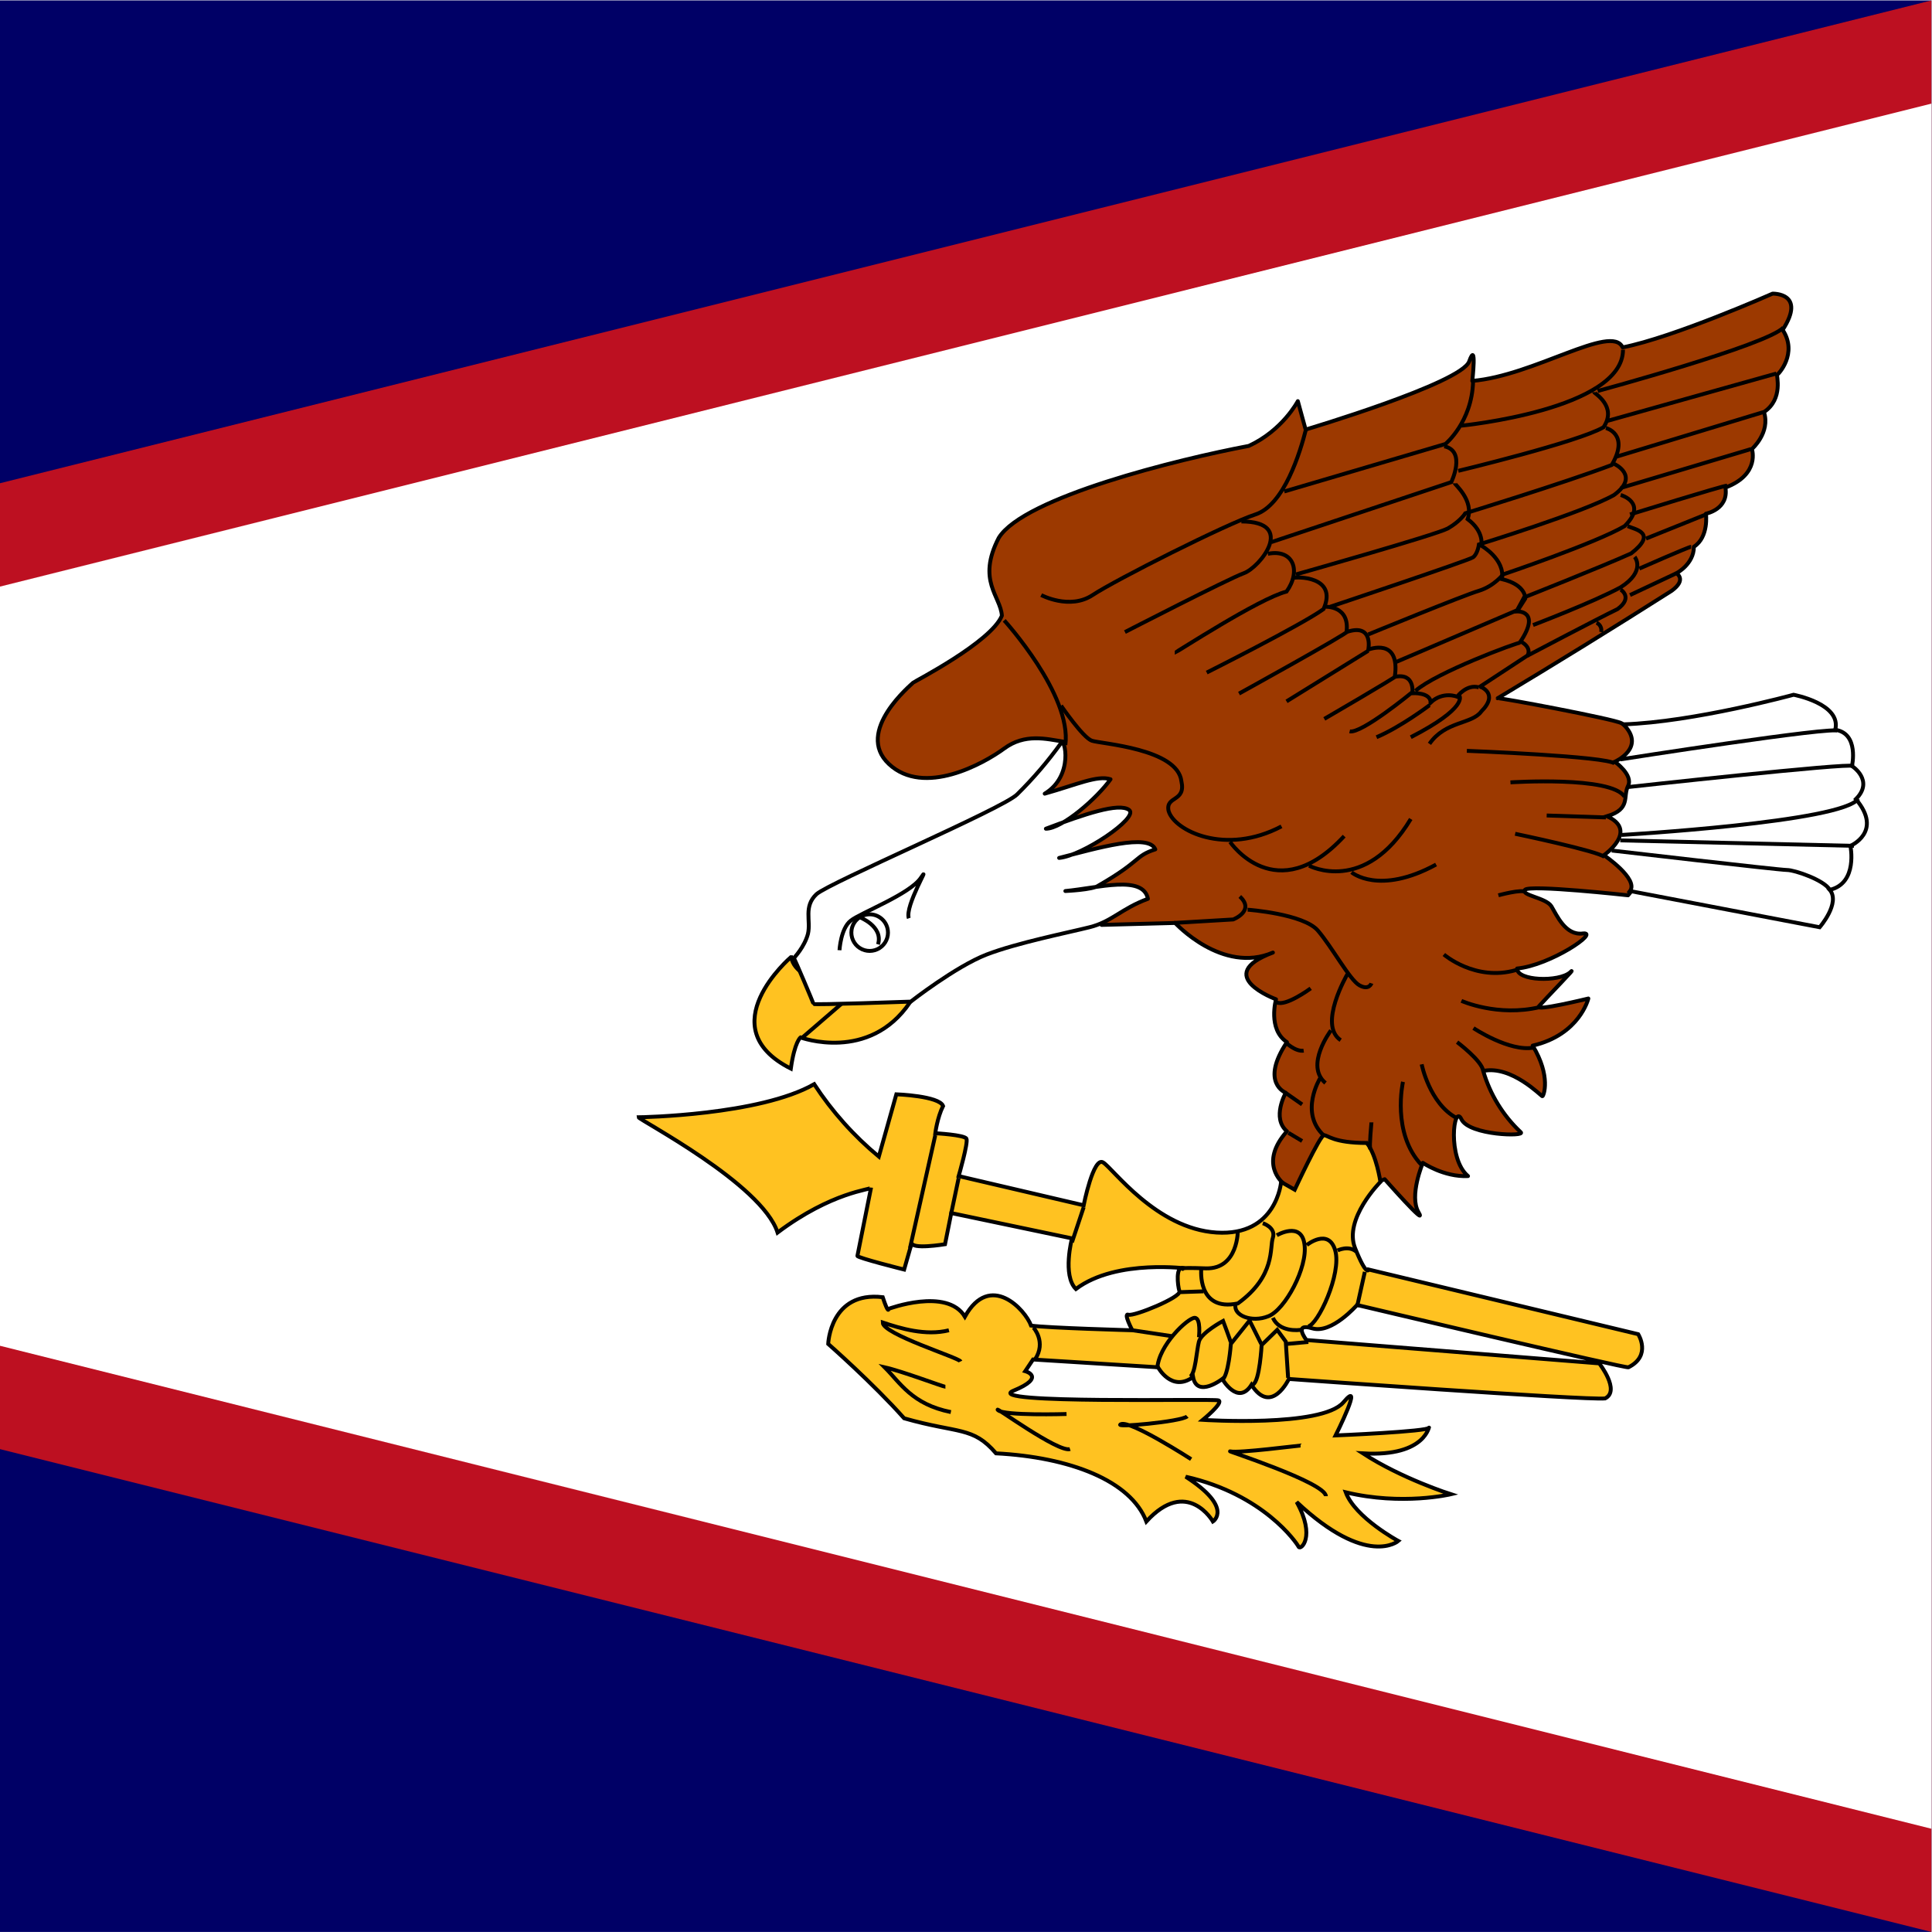
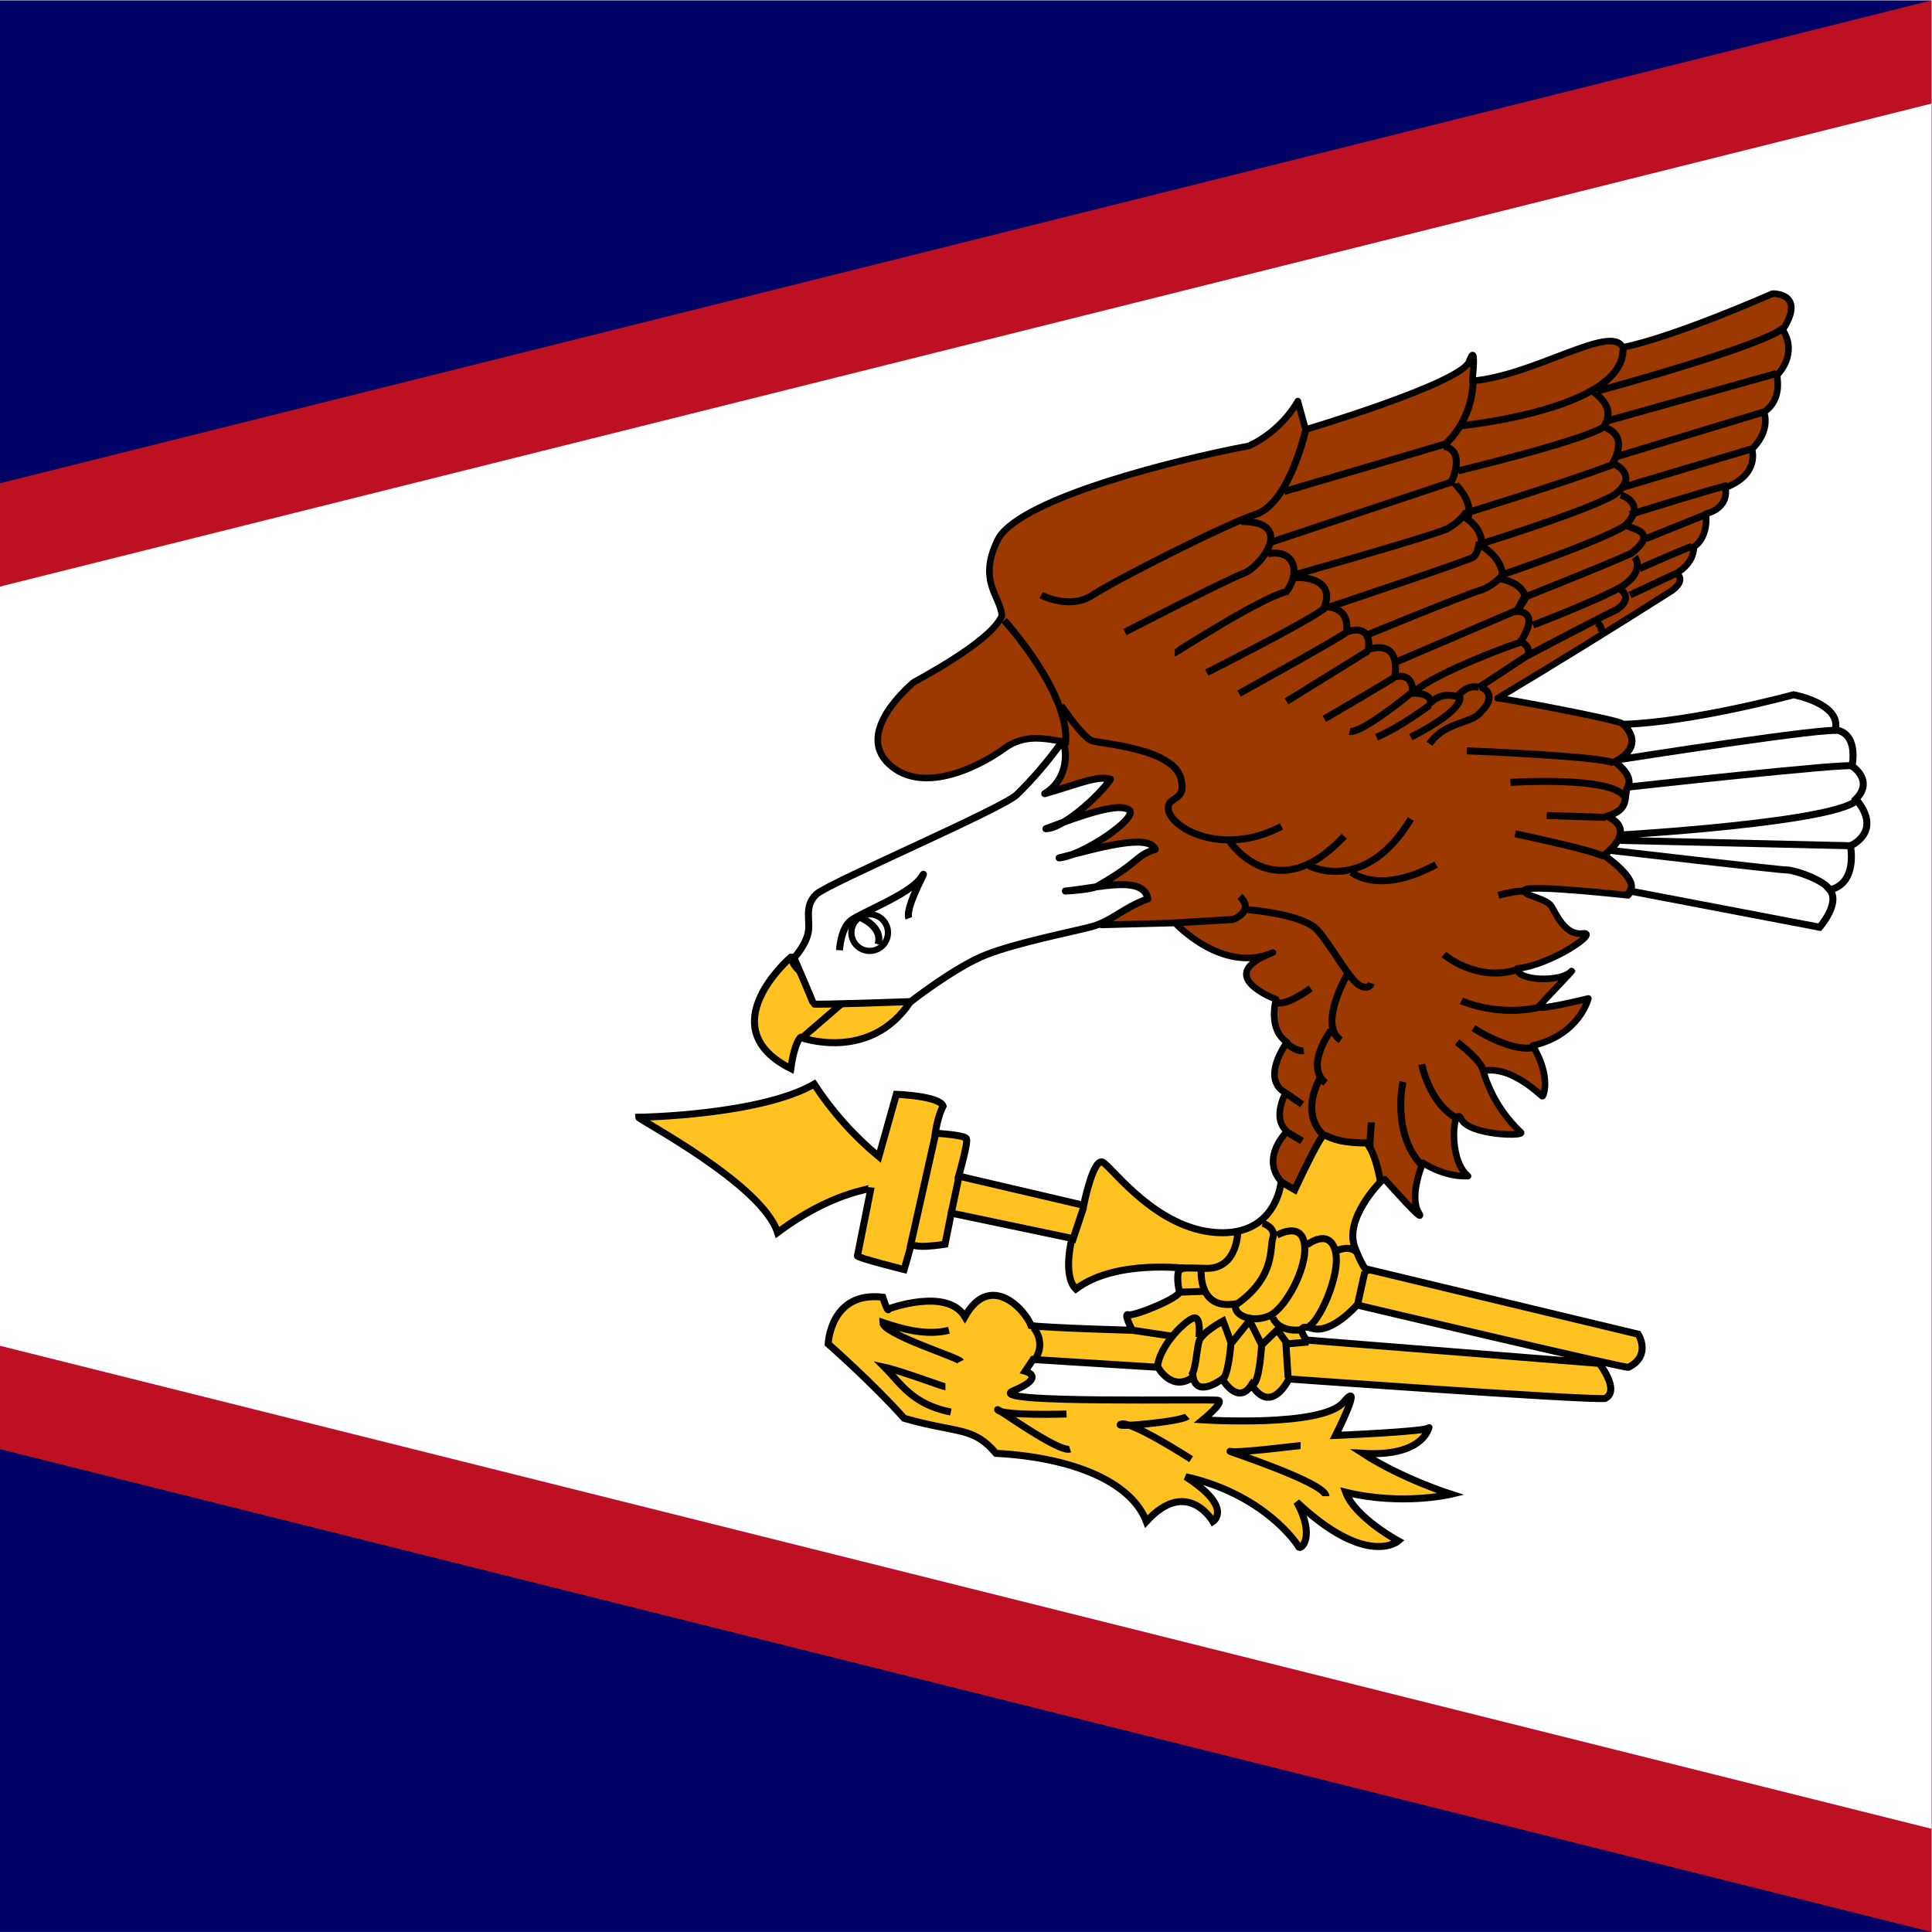
- <svg xmlns="http://www.w3.org/2000/svg" Id="flag-icons-as" viewBox="0 0 512 512">
+ <svg xmlns="http://www.w3.org/2000/svg" id="flag-icons-as" viewBox="0 0 512 512">
  <defs>
-     <clipPath Id="as-a">
+     <clipPath id="as-a">
      <path fill="gray" d="M496 16h496.1v496h-496z" />
    </clipPath>
  </defs>
  <g clip-path="url(#as-a)" transform="translate(-512 -16.4) scale(1.032)">
    <path fill="#006" d="M0 16h992.1v496H0z" />
    <path fill="#bd1021" fill-rule="evenodd" d="m0 264 992.1 248V16L0 264z" />
    <path fill="#fff" fill-rule="evenodd" d="M992.1 42.5v443L106.3 264 992.1 42.5z" />
    <g stroke="#000">
-       <path fill="#9c3900" fill-rule="evenodd" stroke-linejoin="round" stroke-wIdth="1.7" d="M825.5 319.6s-6.2-5 1.1-13.2c-4-3.4-.3-9.9-.3-9.9s-6.7-2.5.3-13c-5-3.3-2.8-11-2.8-11s-16.6-6.1-.8-12c-13 5.6-25.1-7.6-25.1-7.6l-18.9.5c-3.2-15.6-28-2-9.5-47-4.8-.8-10.2-2.2-15.5 1.7s-20.6 12.4-29.6 4 6-20.6 6.2-20.9c.3-.3 20-10.4 22.8-17.2-.3-5-6.5-9-.8-20 6.4-10.4 46.1-20.2 64.2-23.6 8.7-4 12.6-11.5 12.6-11.5l2 7.3s40-11.9 42-17.5.8 5 .8 5c15.8-1.3 35.8-14.8 38.6-8.6 13.2-2.6 38.5-13.8 38.5-13.8s8.8-.3 2.6 9.3c4 6.1-1.2 11.5-1.4 11.5-.3 0 1.7 6.2-3.4 9.6 1.7 5.3-3.1 9.5-3.1 9.5s2.2 6.5-6.8 9.9c.9 5.6-5 6.7-5 6.7s.8 6-3.1 8.5c0 4.5-4.5 6.8-4.5 6.8s2.8 1.6-1.2 4.5a2029 2029 0 0 1-44.7 27.6c0-.3 29.8 5.3 31.8 6.4s24.5 16 24.5 16l-22.8 28.2s-25.4-2.8-26.5-1.4 5.4 2 6.8 4.2c1.4 2.3 3.6 7.6 8.1 7 4.5-.5-8.4 8.2-16.9 9 0 3.2 10.7 3.5 13.6 1 2.8-2.6-6.8 7.3-8 8.7s12.7-2 12.7-2-2.2 9.3-14.3 12.1c4.8 7.9 2.8 13 2.5 13s-7.9-8-15.2-6.5a35 35 0 0 0 9.6 15.7c1.7 1.2-13.2.9-15.2-3.3s-3.7 10.1 1.7 14.6c-6.2.3-11.6-3.4-11.6-3.4s-3.6 8.5-1.1 12.7c2.5 4.2-8.7-8.5-8.7-8.5l-21.4 9-4.8-8.1z" />
-       <path fill="#ffc221" fill-rule="evenodd" stroke-wIdth="1.8" d="M660.1 302.8c.5 0 31.1-.5 45.1-8.5a83.6 83.6 0 0 0 16.6 18.6l4.5-16s11 .4 12 3c-1.5 3-2 7-2 7s7.5.4 8 1.4-2 9.6-2 9.6l32.1 7.5s2.5-12.6 5-11c2.5 1.5 13.6 17 29.1 18s16.6-13 16.6-13l3.5 2s6.5-14 7.5-14 2.5 2 11 2c2.5 3 3.5 10 3.5 10s-9.5 9.5-6.5 17 3.5 5.5 3.5 5.5l69.2 16.6s3.5 5.5-2.5 8.5c0 .5-69.7-16-69.7-16s-6.5 7.5-11.5 6-1.5 3-1.5 3l75.2 6s5.5 7 1.5 9c-5 .5-81.2-5-81.2-5s-4.5 9.5-9.6 1.5C814 377 810 370 810 370s-6.5 5-7.5-.5c-5.5 4-9-2.5-9-2.5l-32.1-2-2 3s5.5 1.5-3 5 51.1 2 52.6 2.5-4 5-4 5 30.6 2 36.1-4.5-2 8.5-2 8.5 24-1 24-2-.4 7.6-17 6.6c10 6.5 22.6 10.5 22.6 10.5s-12.5 3-27-.5c2.4 6.5 13.5 12.5 13.5 12.5s-8 7-26.1-10c5 9 1 12.5.5 11.5s-9-13.5-29-18c12.4 8 7 11.5 7 11.5s-6.6-11.5-17.1 0c-4-10.5-19.6-16.5-38.6-17.5-6-7-9.6-5-23.6-9-8-9-19.5-19.1-19.5-19.1s.5-13.6 14-12c1.5 4.5 1.5 3 1.5 3s15-5.6 19.6 2c6.5-11.6 15.5-1.8 17 2.3 4.3.6 26 1.2 26 1.2s-2.4-4.5-1-4 13.6-4.5 13.1-6c-.5-1.6-1-6.6 1-6 2 .4-17-2.6-27.6 5.4-3.5-3.5-1-13-1-13l-31-6.5-1.6 8s-9 1.5-8.5-.5l-2 7s-12-3-12-3.5l3.5-17.5c0 .5-10 1-24 11.5-4-12.5-35.7-29-35.7-29.6z" />
-       <path fill="none" stroke-wIdth="1.8" d="m736.3 307.4-6.5 29m12.5-18-2 9.5m34.1-2-3 9m58.7 52.2c-.5 0-16 2-18 1.5s24.5 8 24.5 11.5m-34.6-9.5s-15.5-10-18-9 15.5-.6 17-2m-31-.6s-16.1.5-17.6-1 15.5 11 18.5 10m-32-16c-.6 0-11.1-4-15.6-5 4 4 7 9.5 17 11.5m2.5-13c-.5-1-20-7-20-10 4.5 1.5 11 3.5 17 2m106.8-15-2 9" />
-       <path fill="#ffc221" fill-rule="evenodd" stroke-wIdth="1.8" d="M699.2 261.7s-21 18 0 28.6c1-7 2.5-8 2.5-8s17.6 6.5 28.1-9c-4.5-6.6-12.5-4-12.5-4s-16.6 0-18-7.6z" />
-       <path fill="none" stroke-wIdth="1.8" d="m716.8 269.7-14.6 12.6m59.3 74.5s3.4 3.7.4 8.2m70.2-4.5-5.5.5m-39.6-3.5 10 1.5m17-27.3s.2 10.1-8.2 9.9c-8.5-.3-5.7.2-5.7.2" />
-       <path fill="none" stroke-wIdth="1.8" d="M820.4 330s3.4 1.1 2.6 3.7c-.9 2.5.8 9.8-9 16.9-10.5 2.2-9.4-8.8-9.4-8.8" />
-       <path fill="none" stroke-wIdth="1.8" d="M824 333.1s6.3-3.7 7.1 2.3c.9 5.9-5 16.9-9.3 18.5-4.2 1.7-9-.2-8.4-3m18.3-15.3s5.6-4.5 7.3 1.4c1.7 6-4.5 19.2-7 19.5m7.6-19.5s2.8-1.4 4.8.3m-13.8 20c-1.2.3-6 .6-7.6-3m-17.8-6.8-5.9.2m27.6 22-.6-9.3-2.2-3-4 3.9s-.5 9.3-2.2 10.1M820 361l-3-6-4.8 6s-.6 8.4-2.3 9.3m2.3-9.6c0-.3-2-5.6-2-5.6s-5.6 3-6.2 5.3c-.6 2.3-.9 8.4-2.3 9m2.3-10.1s.6-5-1.1-5-9.3 7-9.6 13.1" />
-       <path fill="#fff" fill-rule="evenodd" stroke-linejoin="round" stroke-wIdth="1.8" d="M700 261.9s2.7-2.8 3.6-6.2c.8-3.4-1.2-7 2.2-10.2 3.4-3 47.9-22 51.5-25.6a102 102 0 0 0 11.3-13.2c.9-1.7 3.4 8.4-4.2 13 8.2-2.3 13.5-4.8 16.9-3.7-3.4 4.8-12.4 12.7-16.6 12.7 9.8-3.7 18.8-6.8 21.4-4.8 2.5 2-12.1 11.8-18 12.3 9.8-2.5 23-6.4 24.7-2.2-5.3 1.7-3.6 3-14.6 9.3-1.4 1.1-8.5 1.4-8.5 1.4 8.5-.8 20-4.2 21.2 2-6.8 2.5-9.3 5.9-15 7.3-5.6 1.4-18.6 4-26.4 7-8 3.1-19.5 12.1-19.5 12.1s-25 .9-25 .6-4.8-11.5-5-11.8z" />
-       <path fill="none" stroke-wIdth="1.8" d="M711.7 259.9s.3-5.6 2.9-7.6c2.5-2 15.2-6.8 18-11 2.8-4.2-4.2 7.3-3.1 10.4m-12.7-.3s6.2 2.3 4.8 7" />
-       <path fill="none" stroke-wIdth="1.6" d="M724.1 254.7a4.7 4.7 0 1 1-9.3 0 4.7 4.7 0 0 1 9.3 0z" />
-       <path fill="#fff" fill-rule="evenodd" stroke-wIdth="1.8" d="m914.7 244.7 48.7 9.3s5.4-6.2 2.6-9.6c7.3-1.7 5.3-11.3 5.3-11.3s8.5-3.6 1.4-12c4.8-4.8-1-8.5-1-8.5s1.9-8.4-4.3-9.3c1.7-6.7-10.7-9-10.7-9s-25.6 7-43.7 7.6c6 6-2.2 9.6-2.2 9.6s4.8 3.4 3.4 6.2c-1.4 2.8.8 5.9-5.4 7.8 8.2 3.7-.8 10-.8 10s9 6.1 6.7 9.2z" />
-       <path fill="none" stroke-wIdth="1.8" d="M910 234.3s43 5 45 5 9.6 2.6 11 5.1m-53.8-12.7 60 1.4m-59.7-2.8s56.9-3.3 60.8-9.3m-59.1-3s57.1-6.3 57.7-5.4m-59.7-1.7s55.5-8.7 56-7.3M754 175.2s17.4 19.1 15.7 32" />
-       <path fill="none" stroke-wIdth="1.8" d="M768.6 197.1s5.6 8.2 7.9 9 22 2 23 10.4c1.2 5.4-4.1 3.7-3.3 7.6 1.4 5.1 14.6 11.6 29 4m-13.2 4s11.8 17.4 29.3-1.5m-9 7.6s14.3 7.6 26.1-12m-15.2 13.7s7 6 21.7-2m20.3-7.9s21.6 4.5 23 6m-14.9-10.7 15.2.5m-24.5-9s26-1.7 29.3 3.7m-40.5-11.8s36.3 1.4 38 3.3m-29.9 33.8s6.2-1.7 7-.8m-21 16s8.1 7 18.5 4m-14 7.9s9.3 4.2 20.2 1.6m-17.1 5.4s9.3 6.2 15.5 5m-19.7-1.4s6.4 4.8 6.7 7.4m-15.8-1.7s2 10.1 9 13.8m-13.8-9.3s-3 13.2 4.8 21.4m-12.9-11c0 .3-.6 6.2-.3 6.8m-50.4-58 15.2-.9s5.7-2.2 1.7-5.9m2 3.4c.3 0 14.3 1.1 18 5.3 3.7 4.3 8.2 12.7 10.7 14.1 2.5 1.4 3.1-.5 3.1-.5m-6.2-2.3s-7.6 13-1.7 16.9m-2.5-2.5s-6.8 9-1.4 13.5m-1.4-1.2s-5.4 8.8 1 14.7m-3.4-37.8c-.4.3-6.5 4.7-8.7 3.6m2.2 10.2s2.5 2.5 4.7 2.2m-4.4 11 4 2.8m-3.5 7.3 3.5 2.1m-67-140.2s7.3 3.9 13.2 0 34.4-18.3 41.8-20.7c7.4-2.4 11.5-16 13-21.9m-5.6 16 41.4-12.2s6.8-5.6 7.1-16m-3 11.3s41.5-4.1 41.5-19.5m-6.5 10.6s43.5-11.8 47.7-16.3" />
-       <path fill="none" stroke-wIdth="1.8" d="M785 178.2s26.4-13.6 30.5-15.1c4.2-1.5 13.6-13.3-.6-13.3" />
-       <path fill="none" stroke-wIdth="1.8" d="M797.8 183.5c.3 0 21.6-13.9 28.7-15.7 3.8-5.3 1.8-11-4.8-9.7" />
-       <path fill="none" stroke-wIdth="1.8" d="M828.3 164.3c.5-.3 11.5-.6 7.7 8-5.7 4.1-30 16.3-30 16.3m16.6-33.5 46.2-15.4s3.9-8-1.8-9.2m38.5-13.9c0 .3 6 3.6 2.4 9-6.5 3.8-37.3 11.2-37.3 11.2m81.7-25L908.8 124m40.2-2.3-37.9 11.5m34.7-2-33.5 10m27.3-.6c-1 0-24.9 7.4-24.9 7.4m19.5 0-15.4 6.2m11.6 2.1c-.6 0-13.3 5.6-13.3 5.6m9.5 1.2-11.9 5.6m-8.6 7.1s1.5.6 1.2 2.4m-31.1 14s5 1.7.3 6.4c-2.4 3.3-9.2 2.4-13.3 8.3m45.3-81.1s6.2 1.5 1.5 9.5c-12.5 4.7-37.6 12.4-37.6 12.4s-1.2 2-4.5 3.9c-3.2 1.7-39 11.8-39 11.8m81.7-28.4s6.8 3 0 8c-7.7 4.4-34.7 12.7-34.7 12.7s-.3 2.4-1.5 3.3c-1.1.8-36.7 12.7-36.7 12.7" />
-       <path fill="none" stroke-wIdth="1.8" d="M912.3 143s7.1 2 1 8c-7.5 4.4-31.2 12.4-31.2 12.4s-2.3 3-6.2 4.2c-3.8 1.1-28.4 11.2-28.4 11.2m66.6-27.8c2 .9 7.7 1.7.9 7-8 3.6-27.5 11.3-27.5 11.3l-1.8 3.3-31.1 13.3m61.3-27s3 3.6-3.6 7.8c-7 3.8-22.5 9.7-22.5 9.7m22.5-9.1s3.3 2-.8 5c-4.8 2.3-23.4 12.1-23.4 12.1l-12.2 8" />
-       <path fill="none" stroke-wIdth="1.8" d="M869.7 140c0 .3 5 4.4 3.3 9.2 4.4 3.3 3.5 6.8 3.5 6.8s6.2 3.5 5.3 8.6c6.3 1.5 6 5 6 5l-2.1 3.3s6.2-.3.9 7.7c3.2 1.7 1.7 3.8 1.7 3.8m-1.7-3.5c-1 0-21.7 7.7-27 12.4" />
-       <path fill="none" stroke-wIdth="1.8" d="M836.5 171.7s6.3-.3 5.4 6.5c7-2.4 5.6 4.5 5.6 4.5s8.3-3.3 6.8 7c5.3-1.1 4.5 4.2 4.5 4.2s4.7-.3 4.7 2.4c3.2-3 6.8-1.5 6.8-1.5s2.4-3.3 5.6-2.4M842.2 178c0 .6-27.9 16-27.9 16m33.2-11-21 13m28.1-6.5c0 .3-18.4 11-18.4 11m22.5-6.8s-13 10.7-16 10m20.5-6.7s-7.4 5.6-13.6 8.2m21.3-10.6s2.3 3-12.5 10.6" />
+       <path fill="#9c3900" fill-rule="evenodd" stroke-linejoin="round" stroke-width="1.7" d="M825.5 319.6s-6.2-5 1.1-13.2c-4-3.4-.3-9.9-.3-9.9s-6.7-2.5.3-13c-5-3.3-2.8-11-2.8-11s-16.6-6.1-.8-12c-13 5.6-25.1-7.6-25.1-7.6l-18.9.5c-3.2-15.6-28-2-9.5-47-4.8-.8-10.2-2.2-15.5 1.7s-20.6 12.4-29.6 4 6-20.6 6.2-20.9c.3-.3 20-10.4 22.8-17.2-.3-5-6.5-9-.8-20 6.4-10.4 46.1-20.2 64.2-23.6 8.7-4 12.6-11.5 12.6-11.5l2 7.3s40-11.9 42-17.5.8 5 .8 5c15.8-1.3 35.8-14.8 38.6-8.6 13.2-2.6 38.5-13.8 38.5-13.8s8.8-.3 2.6 9.3c4 6.1-1.2 11.5-1.4 11.5-.3 0 1.7 6.2-3.4 9.6 1.7 5.3-3.1 9.5-3.1 9.5s2.2 6.5-6.8 9.9c.9 5.6-5 6.7-5 6.7s.8 6-3.1 8.5c0 4.5-4.5 6.8-4.5 6.8s2.8 1.6-1.2 4.5a2029 2029 0 0 1-44.7 27.6c0-.3 29.8 5.3 31.8 6.4s24.5 16 24.5 16l-22.8 28.2s-25.4-2.8-26.5-1.4 5.4 2 6.8 4.2c1.4 2.3 3.6 7.6 8.1 7 4.5-.5-8.4 8.2-16.9 9 0 3.2 10.7 3.5 13.6 1 2.8-2.6-6.8 7.3-8 8.7s12.7-2 12.7-2-2.2 9.3-14.3 12.1c4.8 7.9 2.8 13 2.5 13s-7.9-8-15.2-6.5a35 35 0 0 0 9.6 15.7c1.7 1.2-13.2.9-15.2-3.3s-3.7 10.1 1.7 14.6c-6.2.3-11.6-3.4-11.6-3.4s-3.6 8.5-1.1 12.7c2.5 4.2-8.7-8.5-8.7-8.5l-21.4 9-4.8-8.1z" />
+       <path fill="#ffc221" fill-rule="evenodd" stroke-width="1.8" d="M660.1 302.8c.5 0 31.1-.5 45.1-8.5a83.6 83.6 0 0 0 16.6 18.6l4.5-16s11 .4 12 3c-1.5 3-2 7-2 7s7.5.4 8 1.4-2 9.6-2 9.6l32.1 7.5s2.5-12.6 5-11c2.5 1.5 13.6 17 29.1 18s16.6-13 16.6-13l3.5 2s6.5-14 7.5-14 2.5 2 11 2c2.5 3 3.5 10 3.5 10s-9.5 9.5-6.5 17 3.5 5.5 3.5 5.5l69.2 16.6s3.5 5.5-2.5 8.5c0 .5-69.7-16-69.7-16s-6.5 7.5-11.5 6-1.5 3-1.5 3l75.2 6s5.5 7 1.5 9c-5 .5-81.2-5-81.2-5s-4.5 9.5-9.6 1.5C814 377 810 370 810 370s-6.5 5-7.5-.5c-5.5 4-9-2.5-9-2.5l-32.1-2-2 3s5.5 1.5-3 5 51.1 2 52.6 2.5-4 5-4 5 30.6 2 36.1-4.5-2 8.5-2 8.5 24-1 24-2-.4 7.6-17 6.6c10 6.5 22.6 10.5 22.6 10.5s-12.5 3-27-.5c2.4 6.5 13.5 12.5 13.5 12.5s-8 7-26.1-10c5 9 1 12.5.5 11.5s-9-13.5-29-18c12.4 8 7 11.5 7 11.5s-6.6-11.5-17.1 0c-4-10.5-19.6-16.5-38.6-17.5-6-7-9.6-5-23.6-9-8-9-19.5-19.1-19.5-19.1s.5-13.6 14-12c1.5 4.5 1.5 3 1.5 3s15-5.6 19.6 2c6.5-11.6 15.5-1.8 17 2.3 4.3.6 26 1.2 26 1.2s-2.4-4.5-1-4 13.6-4.5 13.1-6c-.5-1.6-1-6.6 1-6 2 .4-17-2.6-27.6 5.4-3.5-3.5-1-13-1-13l-31-6.5-1.6 8s-9 1.5-8.5-.5l-2 7s-12-3-12-3.5l3.5-17.5c0 .5-10 1-24 11.5-4-12.5-35.7-29-35.7-29.6z" />
+       <path fill="none" stroke-width="1.8" d="m736.3 307.4-6.5 29m12.5-18-2 9.5m34.1-2-3 9m58.7 52.2c-.5 0-16 2-18 1.5s24.5 8 24.5 11.5m-34.6-9.5s-15.5-10-18-9 15.5-.6 17-2m-31-.6s-16.1.5-17.6-1 15.5 11 18.5 10m-32-16c-.6 0-11.1-4-15.6-5 4 4 7 9.5 17 11.5m2.5-13c-.5-1-20-7-20-10 4.5 1.5 11 3.5 17 2m106.8-15-2 9" />
+       <path fill="#ffc221" fill-rule="evenodd" stroke-width="1.8" d="M699.2 261.7s-21 18 0 28.6c1-7 2.5-8 2.5-8s17.6 6.5 28.1-9c-4.5-6.6-12.5-4-12.5-4s-16.6 0-18-7.6z" />
+       <path fill="none" stroke-width="1.8" d="m716.8 269.7-14.6 12.6m59.3 74.5s3.4 3.7.4 8.2m70.2-4.5-5.5.5m-39.6-3.5 10 1.5m17-27.3s.2 10.1-8.2 9.9c-8.5-.3-5.7.2-5.7.2" />
+       <path fill="none" stroke-width="1.8" d="M820.4 330s3.4 1.1 2.6 3.7c-.9 2.5.8 9.8-9 16.9-10.5 2.2-9.4-8.8-9.4-8.8" />
+       <path fill="none" stroke-width="1.8" d="M824 333.1s6.3-3.7 7.1 2.3c.9 5.9-5 16.9-9.3 18.5-4.2 1.7-9-.2-8.4-3m18.3-15.3s5.6-4.5 7.3 1.4c1.7 6-4.5 19.2-7 19.5m7.6-19.5s2.8-1.4 4.8.3m-13.8 20c-1.2.3-6 .6-7.6-3m-17.8-6.8-5.9.2m27.6 22-.6-9.3-2.2-3-4 3.9s-.5 9.3-2.2 10.1M820 361l-3-6-4.8 6s-.6 8.4-2.3 9.3m2.3-9.6c0-.3-2-5.6-2-5.6s-5.6 3-6.2 5.3c-.6 2.3-.9 8.4-2.3 9m2.3-10.1s.6-5-1.1-5-9.3 7-9.6 13.1" />
+       <path fill="#fff" fill-rule="evenodd" stroke-linejoin="round" stroke-width="1.8" d="M700 261.9s2.7-2.8 3.6-6.2c.8-3.4-1.2-7 2.2-10.2 3.4-3 47.9-22 51.5-25.6a102 102 0 0 0 11.3-13.2c.9-1.7 3.4 8.4-4.2 13 8.2-2.3 13.5-4.8 16.9-3.7-3.4 4.8-12.4 12.7-16.6 12.7 9.8-3.7 18.8-6.8 21.4-4.8 2.5 2-12.1 11.8-18 12.3 9.8-2.5 23-6.4 24.7-2.2-5.3 1.7-3.6 3-14.6 9.3-1.4 1.1-8.5 1.4-8.5 1.4 8.5-.8 20-4.2 21.2 2-6.8 2.5-9.3 5.9-15 7.3-5.6 1.4-18.6 4-26.4 7-8 3.1-19.5 12.1-19.5 12.1s-25 .9-25 .6-4.8-11.5-5-11.8z" />
+       <path fill="none" stroke-width="1.8" d="M711.7 259.9s.3-5.6 2.9-7.6c2.5-2 15.2-6.8 18-11 2.8-4.2-4.2 7.3-3.1 10.4m-12.7-.3s6.2 2.3 4.8 7" />
+       <path fill="none" stroke-width="1.6" d="M724.1 254.7a4.7 4.7 0 1 1-9.3 0 4.7 4.7 0 0 1 9.3 0z" />
+       <path fill="#fff" fill-rule="evenodd" stroke-width="1.8" d="m914.7 244.7 48.7 9.3s5.4-6.2 2.6-9.6c7.3-1.7 5.3-11.3 5.3-11.3s8.5-3.6 1.4-12c4.8-4.8-1-8.5-1-8.5s1.9-8.4-4.3-9.3c1.7-6.7-10.7-9-10.7-9s-25.6 7-43.7 7.6c6 6-2.2 9.6-2.2 9.6s4.8 3.4 3.4 6.2c-1.4 2.8.8 5.9-5.4 7.8 8.2 3.7-.8 10-.8 10s9 6.1 6.7 9.2z" />
+       <path fill="none" stroke-width="1.8" d="M910 234.3s43 5 45 5 9.6 2.6 11 5.1m-53.8-12.7 60 1.4m-59.7-2.8s56.9-3.3 60.8-9.3m-59.1-3s57.1-6.3 57.7-5.4m-59.7-1.7s55.5-8.7 56-7.3M754 175.2s17.4 19.1 15.7 32" />
+       <path fill="none" stroke-width="1.8" d="M768.6 197.1s5.6 8.2 7.9 9 22 2 23 10.4c1.2 5.4-4.1 3.7-3.3 7.6 1.4 5.1 14.6 11.6 29 4m-13.2 4s11.8 17.4 29.3-1.5m-9 7.6s14.3 7.6 26.1-12m-15.2 13.7s7 6 21.7-2m20.3-7.9s21.6 4.5 23 6m-14.9-10.7 15.2.5m-24.5-9s26-1.7 29.3 3.7m-40.5-11.8s36.3 1.4 38 3.3m-29.9 33.8s6.2-1.7 7-.8m-21 16s8.1 7 18.5 4m-14 7.9s9.3 4.2 20.2 1.6m-17.1 5.4s9.3 6.2 15.5 5m-19.7-1.4s6.4 4.8 6.7 7.4m-15.8-1.7s2 10.1 9 13.8m-13.8-9.3s-3 13.2 4.8 21.4m-12.9-11c0 .3-.6 6.2-.3 6.8m-50.4-58 15.2-.9s5.7-2.2 1.7-5.9m2 3.4c.3 0 14.3 1.1 18 5.3 3.7 4.3 8.2 12.7 10.7 14.1 2.5 1.4 3.1-.5 3.1-.5m-6.2-2.3s-7.6 13-1.7 16.9m-2.5-2.5s-6.8 9-1.4 13.5m-1.4-1.2s-5.4 8.8 1 14.7m-3.4-37.8c-.4.3-6.5 4.7-8.7 3.6m2.2 10.2s2.5 2.5 4.7 2.2m-4.4 11 4 2.8m-3.5 7.3 3.5 2.1m-67-140.2s7.3 3.9 13.2 0 34.4-18.3 41.8-20.7c7.4-2.4 11.5-16 13-21.9m-5.6 16 41.4-12.2s6.8-5.6 7.1-16m-3 11.3s41.5-4.1 41.5-19.5m-6.5 10.6s43.5-11.8 47.7-16.3" />
+       <path fill="none" stroke-width="1.8" d="M785 178.2s26.4-13.6 30.5-15.1c4.2-1.5 13.6-13.3-.6-13.3" />
+       <path fill="none" stroke-width="1.8" d="M797.8 183.5c.3 0 21.6-13.9 28.7-15.7 3.8-5.3 1.8-11-4.8-9.7" />
+       <path fill="none" stroke-width="1.8" d="M828.3 164.3c.5-.3 11.5-.6 7.7 8-5.7 4.1-30 16.3-30 16.3m16.6-33.5 46.2-15.4s3.9-8-1.8-9.2m38.5-13.9c0 .3 6 3.6 2.4 9-6.5 3.8-37.3 11.2-37.3 11.2m81.7-25L908.8 124m40.2-2.3-37.9 11.5m34.7-2-33.5 10m27.3-.6c-1 0-24.9 7.4-24.9 7.4m19.5 0-15.4 6.2m11.6 2.1c-.6 0-13.3 5.6-13.3 5.6m9.5 1.2-11.9 5.6m-8.6 7.1s1.5.6 1.2 2.4m-31.1 14s5 1.7.3 6.4c-2.4 3.3-9.2 2.4-13.3 8.3m45.3-81.1s6.2 1.5 1.5 9.5c-12.5 4.7-37.6 12.4-37.6 12.4s-1.2 2-4.5 3.9c-3.2 1.7-39 11.8-39 11.8m81.7-28.4s6.8 3 0 8c-7.7 4.4-34.7 12.7-34.7 12.7s-.3 2.4-1.5 3.3c-1.1.8-36.7 12.7-36.7 12.7" />
+       <path fill="none" stroke-width="1.8" d="M912.3 143s7.1 2 1 8c-7.5 4.4-31.2 12.4-31.2 12.4s-2.3 3-6.2 4.2c-3.8 1.1-28.4 11.2-28.4 11.2m66.6-27.8c2 .9 7.7 1.7.9 7-8 3.6-27.5 11.3-27.5 11.3l-1.8 3.3-31.1 13.3m61.3-27s3 3.6-3.6 7.8c-7 3.8-22.5 9.7-22.5 9.7m22.5-9.1s3.3 2-.8 5c-4.8 2.3-23.4 12.1-23.4 12.1l-12.2 8" />
+       <path fill="none" stroke-width="1.8" d="M869.7 140c0 .3 5 4.4 3.3 9.2 4.4 3.3 3.5 6.8 3.5 6.8s6.2 3.5 5.3 8.6c6.3 1.5 6 5 6 5l-2.1 3.3s6.2-.3.9 7.7c3.2 1.7 1.7 3.8 1.7 3.8m-1.7-3.5c-1 0-21.7 7.7-27 12.4" />
+       <path fill="none" stroke-width="1.8" d="M836.5 171.7s6.3-.3 5.4 6.5c7-2.4 5.6 4.5 5.6 4.5s8.3-3.3 6.8 7c5.3-1.1 4.5 4.2 4.5 4.2s4.7-.3 4.7 2.4c3.2-3 6.8-1.5 6.8-1.5s2.4-3.3 5.6-2.4M842.2 178c0 .6-27.9 16-27.9 16m33.2-11-21 13m28.1-6.5c0 .3-18.4 11-18.4 11m22.5-6.8s-13 10.7-16 10m20.5-6.7s-7.4 5.6-13.6 8.2m21.3-10.6s2.3 3-12.5 10.6" />
    </g>
  </g>
</svg>
